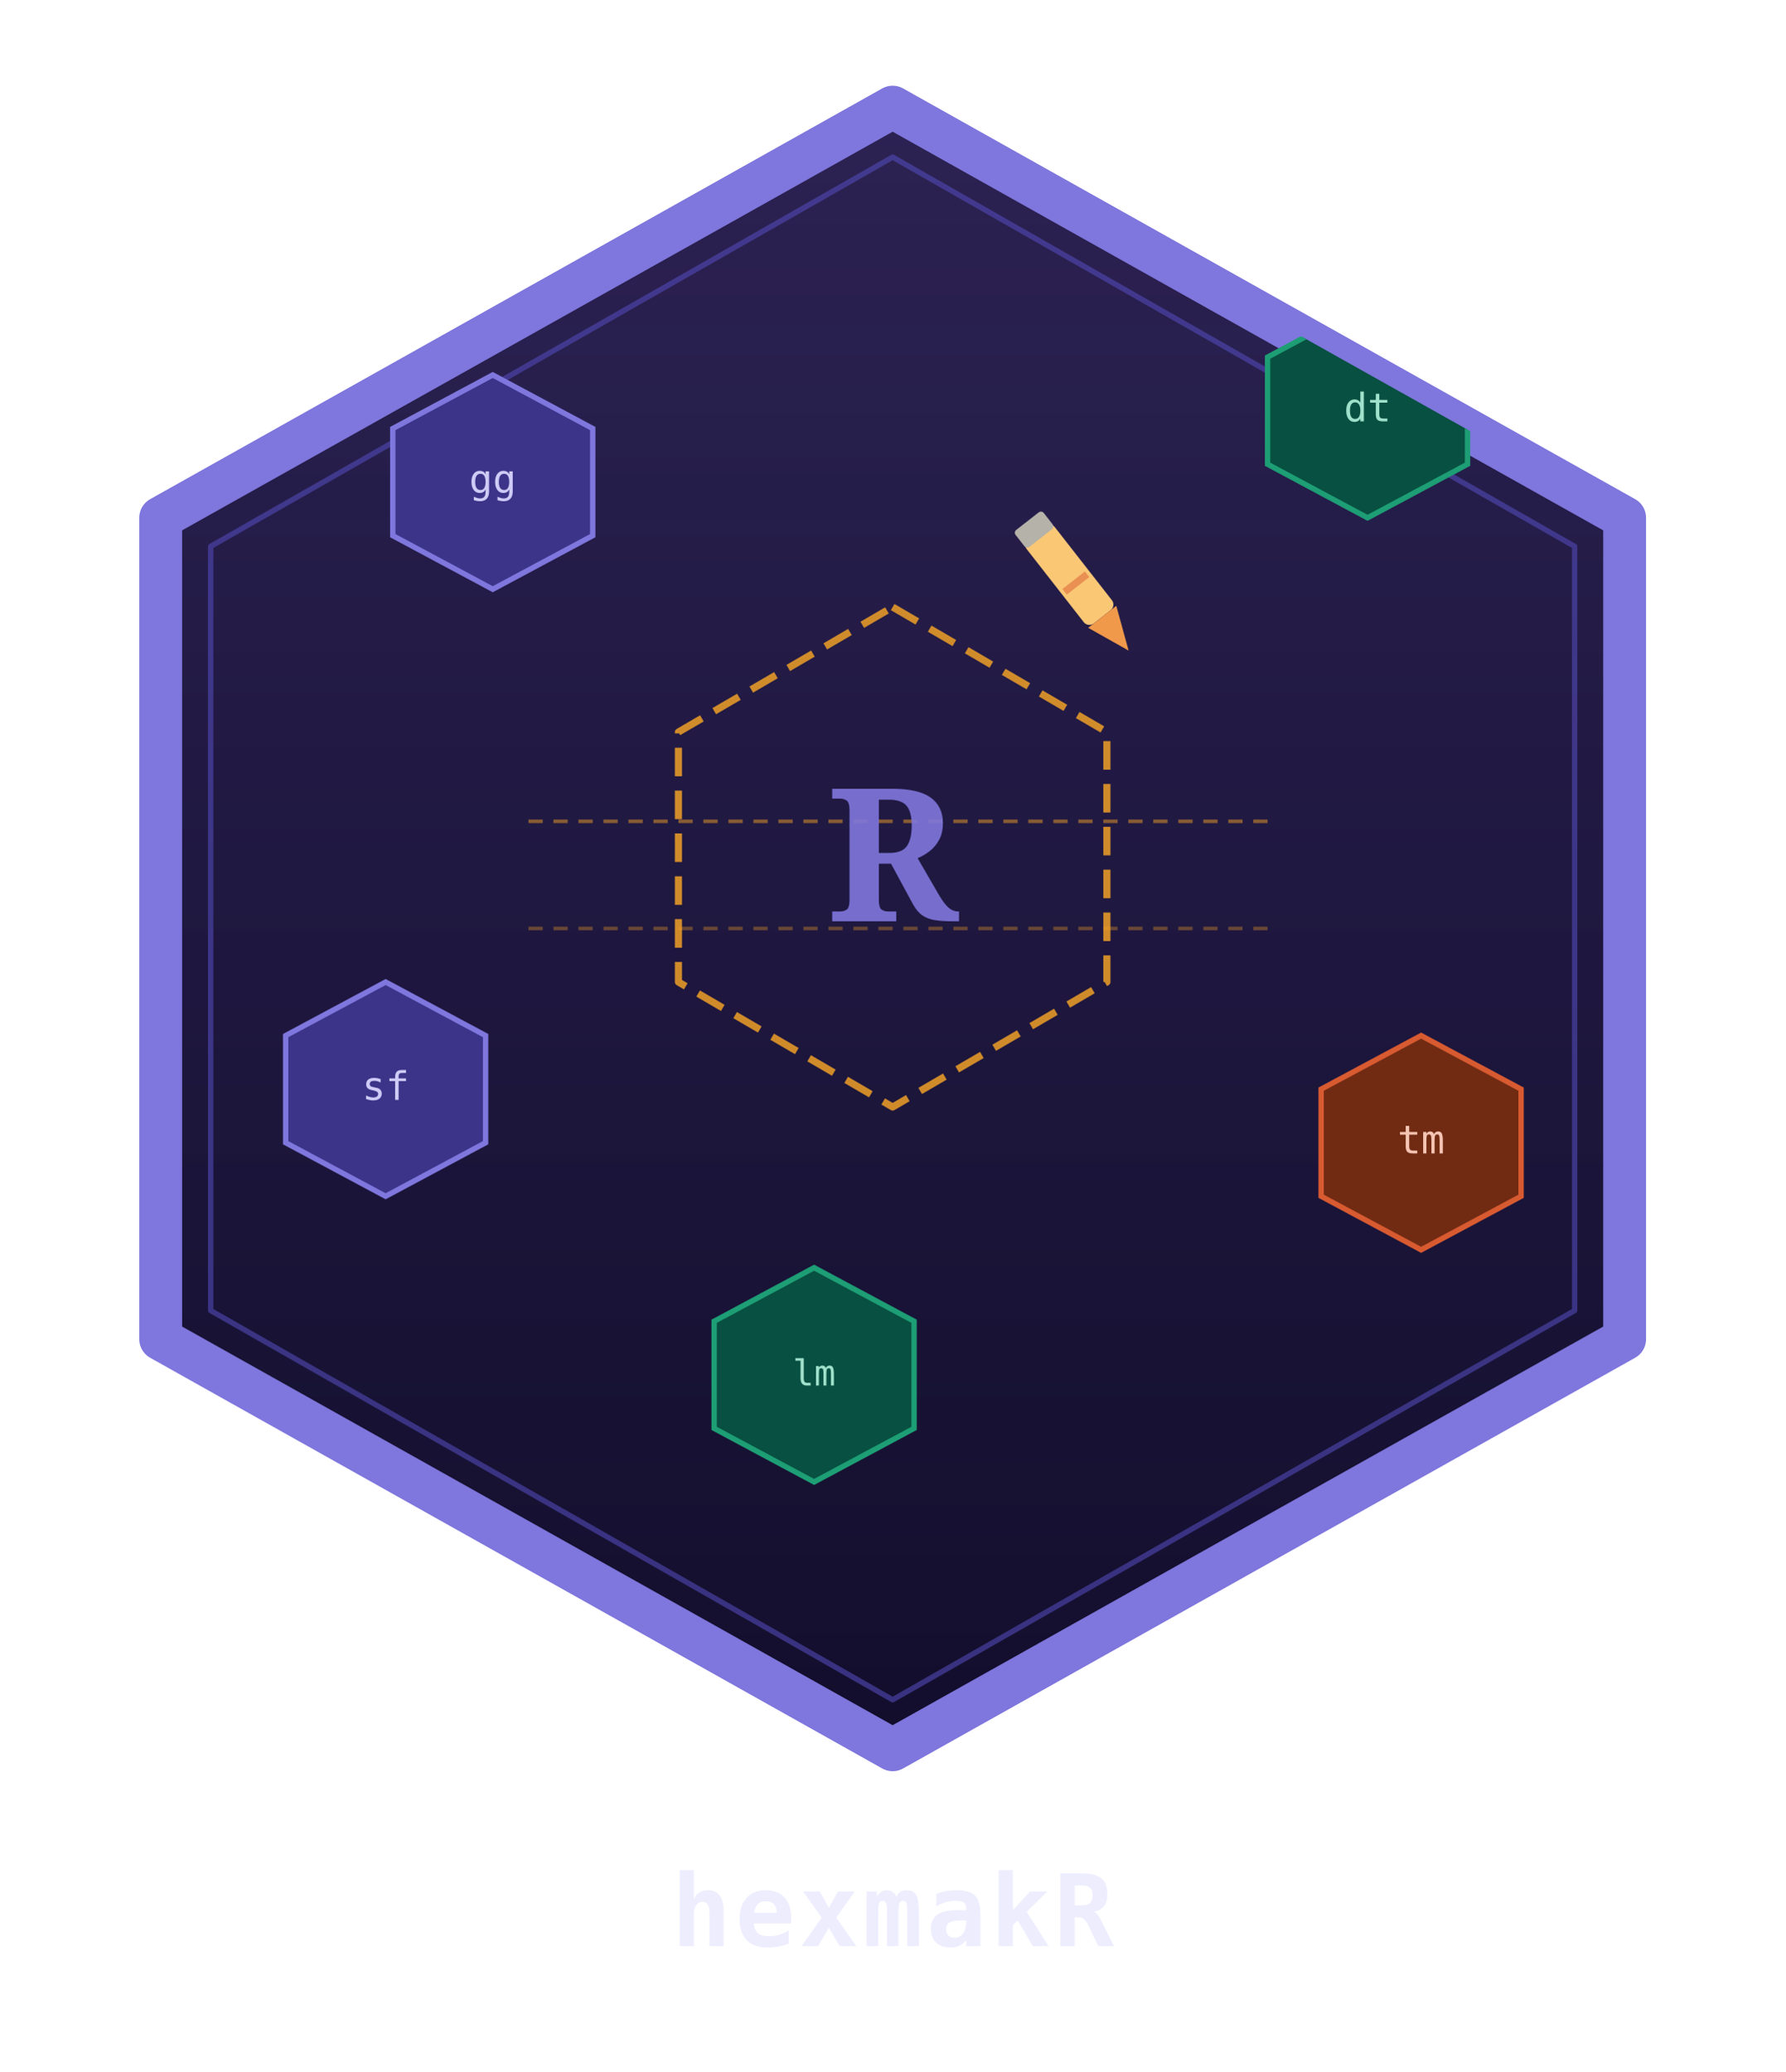
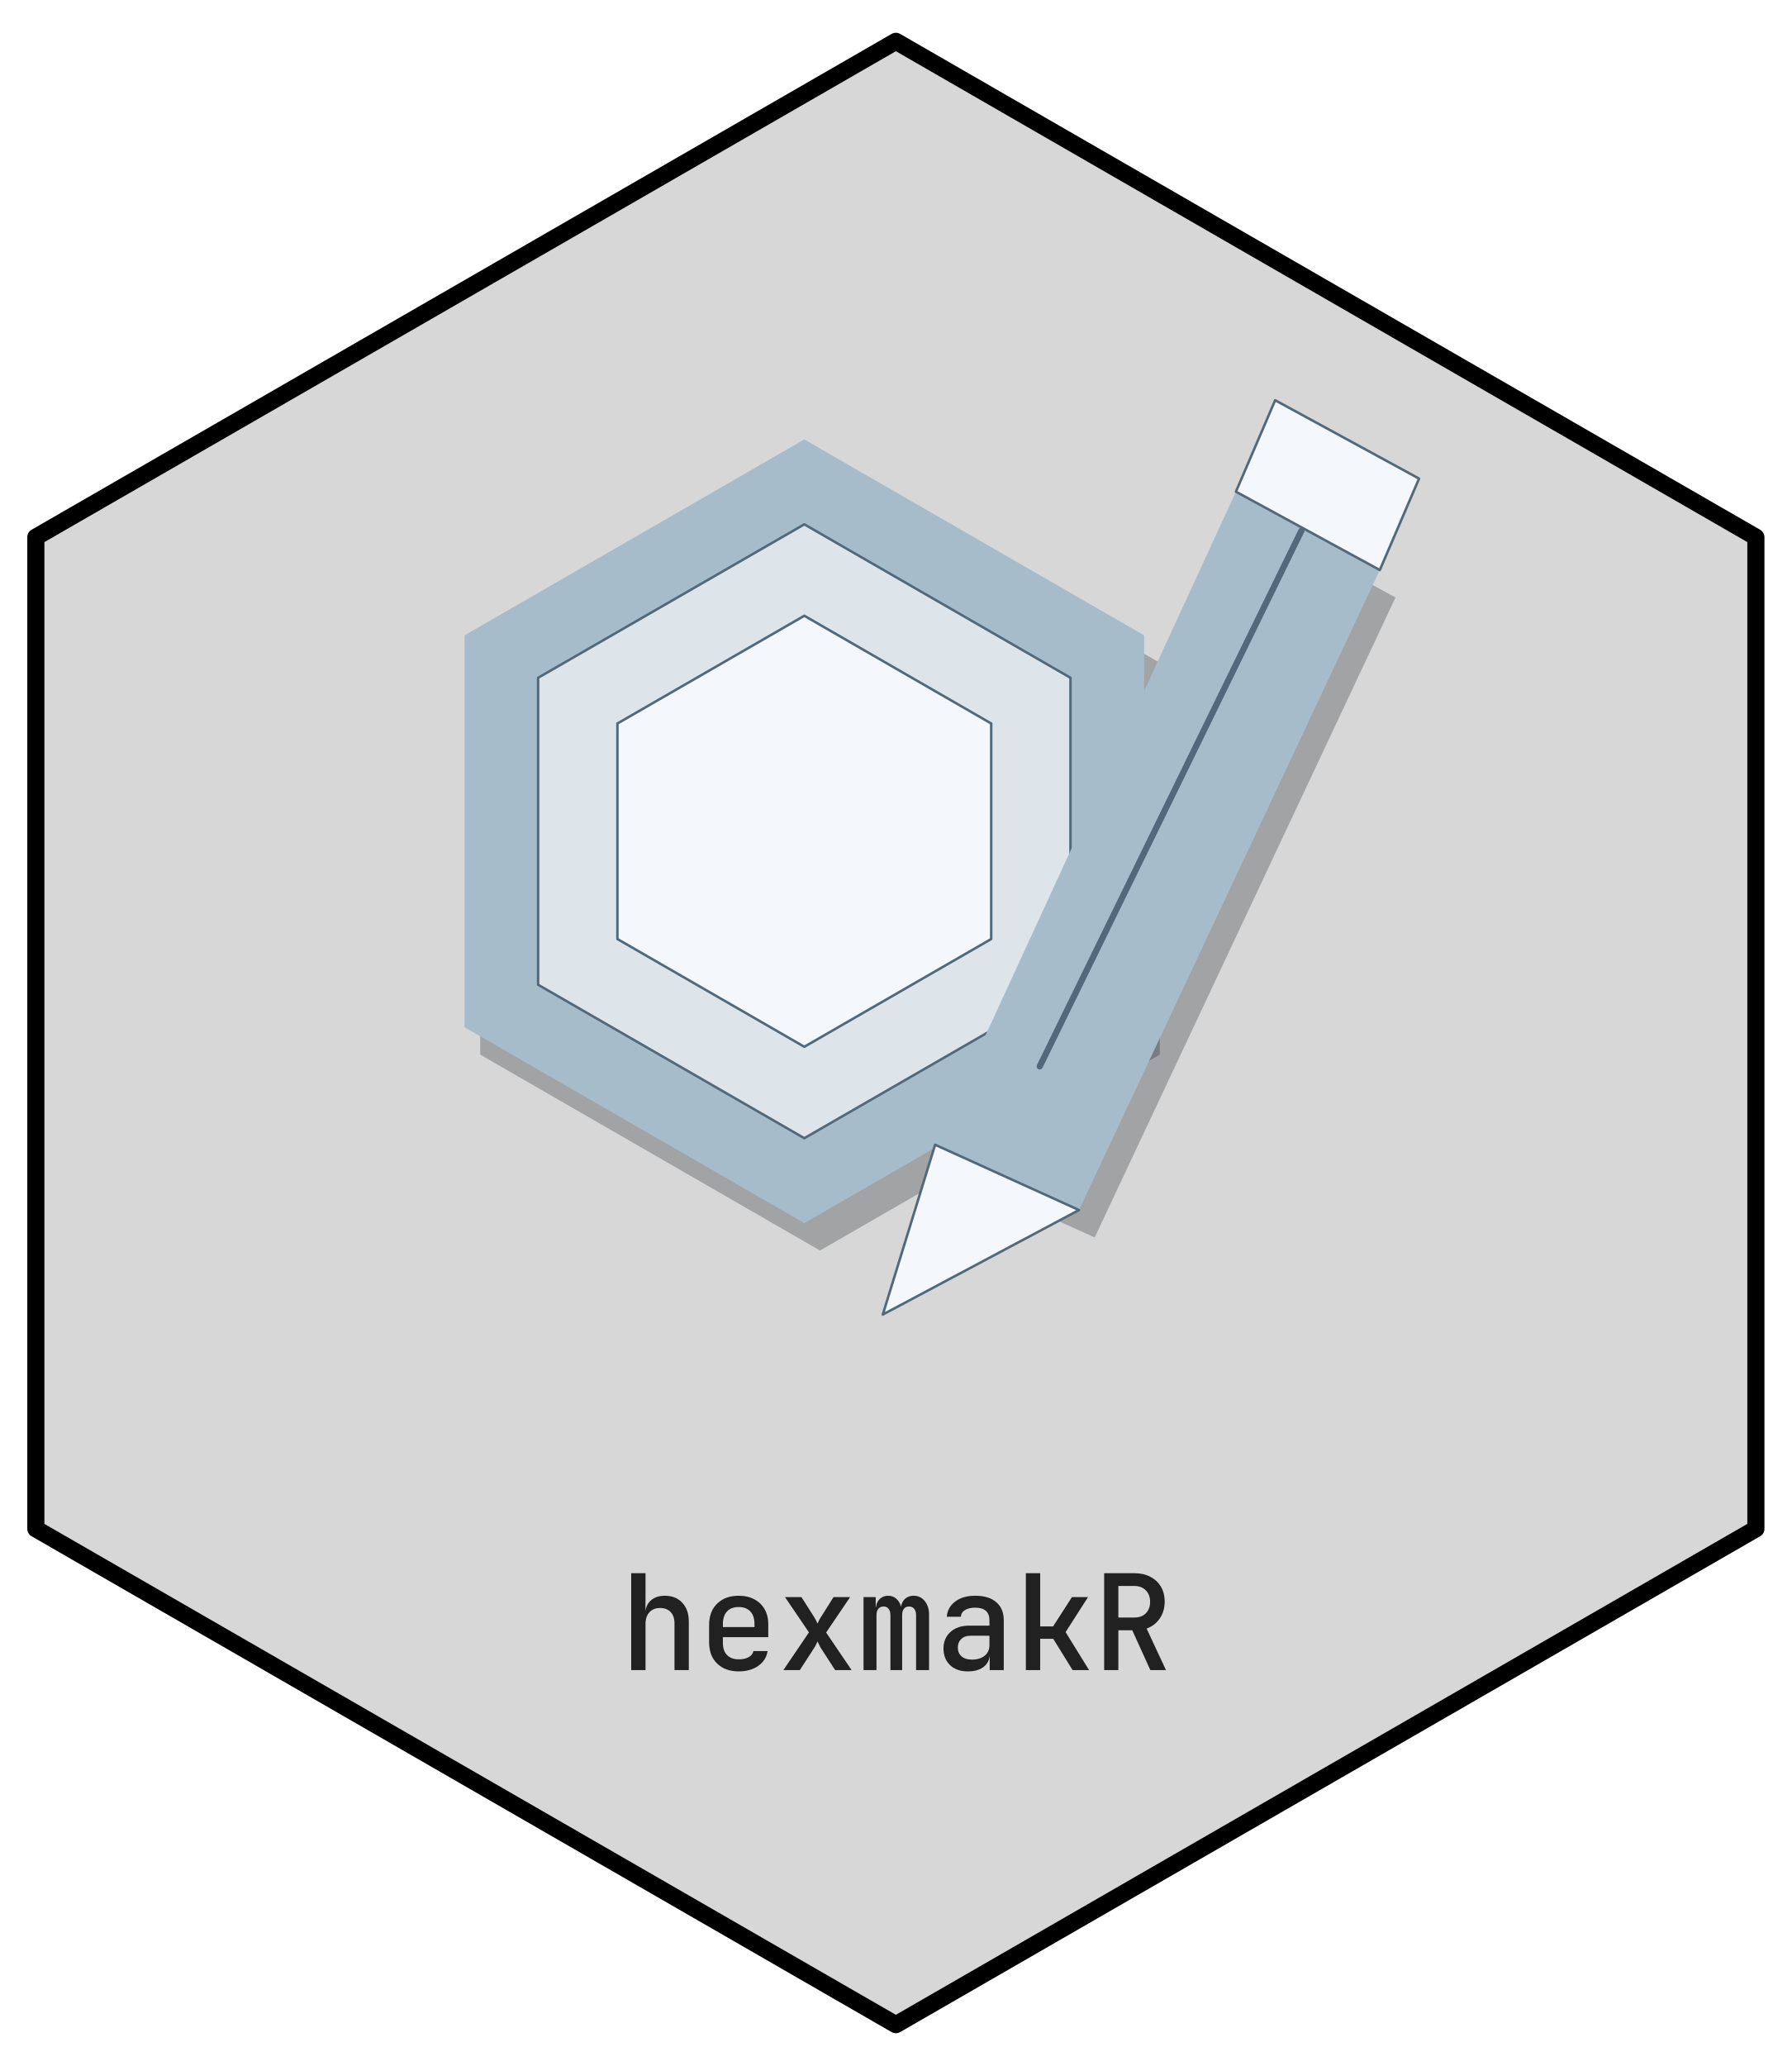
- <svg xmlns="http://www.w3.org/2000/svg" width="500" height="580" viewBox="0 0 500 580">
+ <svg xmlns="http://www.w3.org/2000/svg" xmlns:xlink="http://www.w3.org/1999/xlink" width="432pt" height="498pt" viewBox="0 0 432 498">
  <defs>
-     <linearGradient id="bg-grad" x1="0" y1="0" x2="0" y2="1">
-       <stop offset="0%" stop-color="#1a1035" />
-       <stop offset="100%" stop-color="#0d0920" />
-     </linearGradient>
-     <linearGradient id="hex-glow" x1="0" y1="0" x2="0" y2="1">
-       <stop offset="0%" stop-color="#7F77DD" stop-opacity="0.18" />
-       <stop offset="100%" stop-color="#534AB7" stop-opacity="0.08" />
-     </linearGradient>
-     <clipPath id="hex-clip">
-       <polygon points="250,30 455,145 455,375 250,490 45,375 45,145" />
-     </clipPath>
+     <g>
+       <g id="glyph-0-0">
+         <path d="M 2.688 0 L 2.688 -23.359 L 6.141 -23.359 L 6.141 -17.594 L 6.109 -14.234 C 6.285 -15.391 6.781 -16.289 7.594 -16.938 C 8.414 -17.594 9.488 -17.922 10.812 -17.922 C 12.562 -17.922 13.957 -17.359 15 -16.234 C 16.051 -15.117 16.578 -13.613 16.578 -11.719 L 16.578 0 L 13.125 0 L 13.125 -11.234 C 13.125 -12.43 12.812 -13.352 12.188 -14 C 11.57 -14.645 10.727 -14.969 9.656 -14.969 C 8.57 -14.969 7.711 -14.625 7.078 -13.938 C 6.453 -13.258 6.141 -12.316 6.141 -11.109 L 6.141 0 Z M 2.688 0 " />
+       </g>
+       <g id="glyph-0-1">
+         <path d="M 9.594 0.312 C 7.445 0.312 5.723 -0.312 4.422 -1.562 C 3.117 -2.82 2.469 -4.539 2.469 -6.719 L 2.469 -10.875 C 2.469 -13.051 3.117 -14.77 4.422 -16.031 C 5.723 -17.289 7.445 -17.922 9.594 -17.922 C 11.051 -17.922 12.312 -17.633 13.375 -17.062 C 14.438 -16.5 15.258 -15.707 15.844 -14.688 C 16.438 -13.664 16.734 -12.473 16.734 -11.109 L 16.734 -7.938 L 5.797 -7.938 L 5.797 -6.5 C 5.797 -5.258 6.133 -4.297 6.812 -3.609 C 7.5 -2.93 8.426 -2.594 9.594 -2.594 C 10.562 -2.594 11.363 -2.766 12 -3.109 C 12.633 -3.461 13.02 -3.953 13.156 -4.578 L 16.578 -4.578 C 16.336 -3.086 15.582 -1.898 14.312 -1.016 C 13.051 -0.129 11.477 0.312 9.594 0.312 Z M 5.797 -11.109 L 5.797 -10.375 L 13.406 -10.375 L 13.406 -11.141 C 13.406 -12.441 13.07 -13.441 12.406 -14.141 C 11.75 -14.848 10.812 -15.203 9.594 -15.203 C 8.383 -15.203 7.445 -14.844 6.781 -14.125 C 6.125 -13.414 5.797 -12.41 5.797 -11.109 Z M 5.797 -11.109 " />
+       </g>
+       <g id="glyph-0-2">
+         <path d="M 1.375 0 L 7.547 -9.094 L 1.766 -17.594 L 5.734 -17.594 L 8.828 -12.734 C 8.984 -12.484 9.133 -12.211 9.281 -11.922 C 9.426 -11.629 9.539 -11.391 9.625 -11.203 C 9.695 -11.391 9.801 -11.629 9.938 -11.922 C 10.07 -12.211 10.227 -12.484 10.406 -12.734 L 13.469 -17.594 L 17.469 -17.594 L 11.688 -9.062 L 17.828 0 L 13.859 0 L 10.438 -5.281 C 10.281 -5.531 10.129 -5.816 9.984 -6.141 C 9.836 -6.461 9.719 -6.719 9.625 -6.906 C 9.52 -6.719 9.395 -6.461 9.25 -6.141 C 9.102 -5.816 8.941 -5.531 8.766 -5.281 L 5.344 0 Z M 1.375 0 " />
+       </g>
+       <g id="glyph-0-3">
+         <path d="M 1.703 0 L 1.703 -17.594 L 4.641 -17.594 L 4.641 -15.141 L 4.703 -15.141 C 4.785 -15.973 5.094 -16.645 5.625 -17.156 C 6.164 -17.664 6.836 -17.922 7.641 -17.922 C 8.41 -17.922 9.066 -17.68 9.609 -17.203 C 10.16 -16.723 10.539 -16.078 10.75 -15.266 C 10.875 -16.078 11.203 -16.723 11.734 -17.203 C 12.273 -17.68 12.961 -17.922 13.797 -17.922 C 14.879 -17.922 15.766 -17.5 16.453 -16.656 C 17.148 -15.812 17.5 -14.727 17.5 -13.406 L 17.5 0 L 14.375 0 L 14.375 -13.25 C 14.375 -13.883 14.223 -14.391 13.922 -14.766 C 13.617 -15.141 13.203 -15.328 12.672 -15.328 C 12.141 -15.328 11.727 -15.145 11.438 -14.781 C 11.156 -14.414 11.016 -13.914 11.016 -13.281 L 11.016 0 L 8.188 0 L 8.188 -13.25 C 8.188 -13.883 8.039 -14.391 7.75 -14.766 C 7.469 -15.141 7.062 -15.328 6.531 -15.328 C 6 -15.328 5.582 -15.145 5.281 -14.781 C 4.977 -14.414 4.828 -13.914 4.828 -13.281 L 4.828 0 Z M 1.703 0 " />
+       </g>
+       <g id="glyph-0-4">
+         <path d="M 7.844 0.312 C 6.051 0.312 4.625 -0.191 3.562 -1.203 C 2.508 -2.211 1.984 -3.539 1.984 -5.188 C 1.984 -6.852 2.547 -8.191 3.672 -9.203 C 4.805 -10.211 6.312 -10.719 8.188 -10.719 L 13.062 -10.719 L 13.062 -12 C 13.062 -14.031 11.914 -15.047 9.625 -15.047 C 8.602 -15.047 7.781 -14.852 7.156 -14.469 C 6.539 -14.082 6.211 -13.547 6.172 -12.859 L 2.781 -12.859 C 2.883 -14.336 3.547 -15.551 4.766 -16.5 C 5.984 -17.445 7.613 -17.922 9.656 -17.922 C 11.832 -17.922 13.52 -17.398 14.719 -16.359 C 15.914 -15.328 16.516 -13.883 16.516 -12.031 L 16.516 0 L 13.125 0 L 13.125 -3.297 L 13.094 -3.297 C 12.938 -2.16 12.398 -1.273 11.484 -0.641 C 10.566 -0.004 9.352 0.312 7.844 0.312 Z M 8.828 -2.531 C 10.129 -2.531 11.16 -2.844 11.922 -3.469 C 12.68 -4.102 13.062 -4.953 13.062 -6.016 L 13.062 -8.281 L 8.453 -8.281 C 7.535 -8.281 6.801 -8.016 6.25 -7.484 C 5.707 -6.953 5.438 -6.27 5.438 -5.438 C 5.438 -4.539 5.734 -3.832 6.328 -3.312 C 6.93 -2.789 7.766 -2.531 8.828 -2.531 Z M 8.828 -2.531 " />
+       </g>
+       <g id="glyph-0-5">
+         <path d="M 2.844 0 L 2.844 -23.359 L 6.297 -23.359 L 6.297 -10.531 L 9.406 -10.531 L 13.953 -17.594 L 17.828 -17.594 L 12.422 -9.156 L 18.078 0 L 14.109 0 L 9.438 -7.547 L 6.297 -7.547 L 6.297 0 Z M 2.844 0 " />
+       </g>
+       <g id="glyph-0-6">
+         <path d="M 2.719 0 L 2.719 -23.359 L 10.016 -23.359 C 11.461 -23.359 12.734 -23.07 13.828 -22.5 C 14.93 -21.938 15.785 -21.145 16.391 -20.125 C 17.004 -19.102 17.312 -17.898 17.312 -16.516 C 17.312 -14.953 16.914 -13.594 16.125 -12.438 C 15.332 -11.289 14.273 -10.484 12.953 -10.016 L 17.625 0 L 13.859 0 L 9.5 -9.594 L 6.141 -9.594 L 6.141 0 Z M 6.141 -12.672 L 10.016 -12.672 C 11.172 -12.672 12.086 -13.008 12.766 -13.688 C 13.453 -14.375 13.797 -15.297 13.797 -16.453 C 13.797 -17.617 13.445 -18.547 12.75 -19.234 C 12.062 -19.93 11.148 -20.281 10.016 -20.281 L 6.141 -20.281 Z M 6.141 -12.672 " />
+       </g>
+     </g>
  </defs>
-   <polygon points="250,30 455,145 455,375 250,490 45,375 45,145" fill="url(#bg-grad)" stroke="none" />
-   <polygon points="250,30 455,145 455,375 250,490 45,375 45,145" fill="url(#hex-glow)" stroke="none" />
-   <polygon points="250,30 455,145 455,375 250,490 45,375 45,145" fill="none" stroke="#7F77DD" stroke-width="12" stroke-linejoin="round" />
-   <polygon points="250,44 441,153 441,367 250,476 59,367 59,153" fill="none" stroke="#534AB7" stroke-width="1.5" stroke-linejoin="round" stroke-opacity="0.6" />
-   <g clip-path="url(#hex-clip)">
-     <polygon points="110,120 138,105 166,120 166,150 138,165 110,150" fill="#3C3489" stroke="#7F77DD" stroke-width="1.5" />
-     <text font-family="monospace" font-size="11" fill="#CECBF6" text-anchor="middle" x="138" y="138">gg</text>
-     <polygon points="355,100 383,85 411,100 411,130 383,145 355,130" fill="#085041" stroke="#1D9E75" stroke-width="1.5" />
-     <text font-family="monospace" font-size="11" fill="#9FE1CB" text-anchor="middle" x="383" y="118">dt</text>
-     <polygon points="80,290 108,275 136,290 136,320 108,335 80,320" fill="#3C3489" stroke="#7F77DD" stroke-width="1.5" />
-     <text font-family="monospace" font-size="11" fill="#CECBF6" text-anchor="middle" x="108" y="308">sf</text>
-     <polygon points="370,305 398,290 426,305 426,335 398,350 370,335" fill="#712B13" stroke="#D85A30" stroke-width="1.5" />
-     <text font-family="monospace" font-size="11" fill="#F5C4B3" text-anchor="middle" x="398" y="323">tm</text>
-     <polygon points="200,370 228,355 256,370 256,400 228,415 200,400" fill="#085041" stroke="#1D9E75" stroke-width="1.5" />
-     <text font-family="monospace" font-size="10" fill="#9FE1CB" text-anchor="middle" x="228" y="388">lm</text>
-     <line x1="148" y1="230" x2="355" y2="230" stroke="#EF9F27" stroke-width="1" stroke-dasharray="4 3" opacity="0.5" />
-     <line x1="148" y1="260" x2="355" y2="260" stroke="#EF9F27" stroke-width="1" stroke-dasharray="4 3" opacity="0.35" />
-     <polygon points="250,170 310,205 310,275 250,310 190,275 190,205" fill="none" stroke="#EF9F27" stroke-width="2" stroke-linejoin="round" stroke-dasharray="8 4" opacity="0.85" />
-     <g transform="translate(305,168) rotate(-38)">
-       <rect x="-5" y="-24" width="10" height="30" rx="2" fill="#FAC775" />
-       <polygon points="-5,6 5,6 0,18" fill="#F0994A" />
-       <rect x="-5" y="-28" width="10" height="6" rx="1" fill="#B4B2A9" />
-       <rect x="-4" y="-7" width="8" height="2" fill="#D85A30" opacity="0.5" />
-     </g>
-     <text font-family="Georgia, serif" font-weight="700" font-size="52" fill="#7F77DD" text-anchor="middle" x="250" y="258" opacity="0.9">R</text>
+   <path fill-rule="nonzero" fill="rgb(84.314%, 84.314%, 84.314%)" fill-opacity="1" stroke-width="4.125" stroke-linecap="round" stroke-linejoin="round" stroke="rgb(0%, 0%, 0%)" stroke-opacity="1" stroke-miterlimit="10" d="M 216 9.961 L 423.359 129.48 L 423.359 368.52 L 216 488.039 L 8.641 368.52 L 8.641 129.48 Z M 216 9.961 " />
+   <path fill-rule="nonzero" fill="rgb(1.176%, 3.922%, 7.059%)" fill-opacity="0.251" d="M 197.711 112.535 L 115.777 159.758 L 115.777 254.211 L 197.711 301.434 L 279.641 254.211 L 279.641 159.758 Z M 197.711 112.535 " />
+   <path fill-rule="nonzero" fill="rgb(65.49%, 73.725%, 79.608%)" fill-opacity="1" d="M 193.926 105.922 L 111.992 153.148 L 111.992 247.598 L 193.926 294.824 L 275.859 247.598 L 275.859 153.148 Z M 193.926 105.922 " />
+   <path fill-rule="nonzero" fill="rgb(86.667%, 89.804%, 92.157%)" fill-opacity="1" stroke-width="0.6" stroke-linecap="round" stroke-linejoin="round" stroke="rgb(31.765%, 41.176%, 48.235%)" stroke-opacity="1" stroke-miterlimit="10" d="M 193.926 126.387 L 129.742 163.379 L 129.742 237.367 L 193.926 274.359 L 258.105 237.367 L 258.105 163.379 Z M 193.926 126.387 " />
+   <path fill-rule="nonzero" fill="rgb(95.686%, 97.255%, 98.824%)" fill-opacity="1" stroke-width="0.6" stroke-linecap="round" stroke-linejoin="round" stroke="rgb(31.765%, 41.176%, 48.235%)" stroke-opacity="1" stroke-miterlimit="10" d="M 193.926 148.426 L 148.863 174.398 L 148.863 226.348 L 193.926 252.32 L 238.988 226.348 L 238.988 174.398 Z M 193.926 148.426 " />
+   <path fill-rule="nonzero" fill="rgb(1.176%, 3.922%, 7.059%)" fill-opacity="0.251" d="M 229.246 282.547 L 263.934 298.285 L 336.469 144.02 L 301.777 125.129 Z M 229.246 282.547 " />
+   <path fill-rule="nonzero" fill="rgb(65.49%, 73.725%, 79.608%)" fill-opacity="1" d="M 225.461 275.934 L 260.152 291.676 L 332.684 137.406 L 297.992 118.516 Z M 225.461 275.934 " />
+   <path fill-rule="nonzero" fill="rgb(95.686%, 97.255%, 98.824%)" fill-opacity="1" stroke-width="0.6" stroke-linecap="round" stroke-linejoin="round" stroke="rgb(31.765%, 41.176%, 48.235%)" stroke-opacity="1" stroke-miterlimit="10" d="M 225.461 275.934 L 260.152 291.676 L 212.848 316.863 Z M 225.461 275.934 " />
+   <path fill-rule="nonzero" fill="rgb(95.686%, 97.255%, 98.824%)" fill-opacity="1" stroke-width="0.6" stroke-linecap="round" stroke-linejoin="round" stroke="rgb(31.765%, 41.176%, 48.235%)" stroke-opacity="1" stroke-miterlimit="10" d="M 297.992 118.516 L 332.684 137.406 L 342.145 115.367 L 307.453 96.477 Z M 297.992 118.516 " />
+   <path fill="none" stroke-width="1.5" stroke-linecap="round" stroke-linejoin="round" stroke="rgb(31.765%, 41.176%, 48.235%)" stroke-opacity="1" stroke-miterlimit="10" d="M 250.691 257.043 L 313.762 127.961 " />
+   <g fill="rgb(12.941%, 12.941%, 12.941%)" fill-opacity="1">
+     <use xlink:href="#glyph-0-0" x="149.5" y="402.569" />
+     <use xlink:href="#glyph-0-1" x="168.5" y="402.569" />
+     <use xlink:href="#glyph-0-2" x="187.5" y="402.569" />
+     <use xlink:href="#glyph-0-3" x="206.5" y="402.569" />
+     <use xlink:href="#glyph-0-4" x="225.5" y="402.569" />
+     <use xlink:href="#glyph-0-5" x="244.5" y="402.569" />
+     <use xlink:href="#glyph-0-6" x="263.5" y="402.569" />
  </g>
-   <text font-family="monospace" font-weight="700" font-size="28" fill="#EEEDFE" text-anchor="middle" x="250" y="545" letter-spacing="1">hexmakR</text>
</svg>
